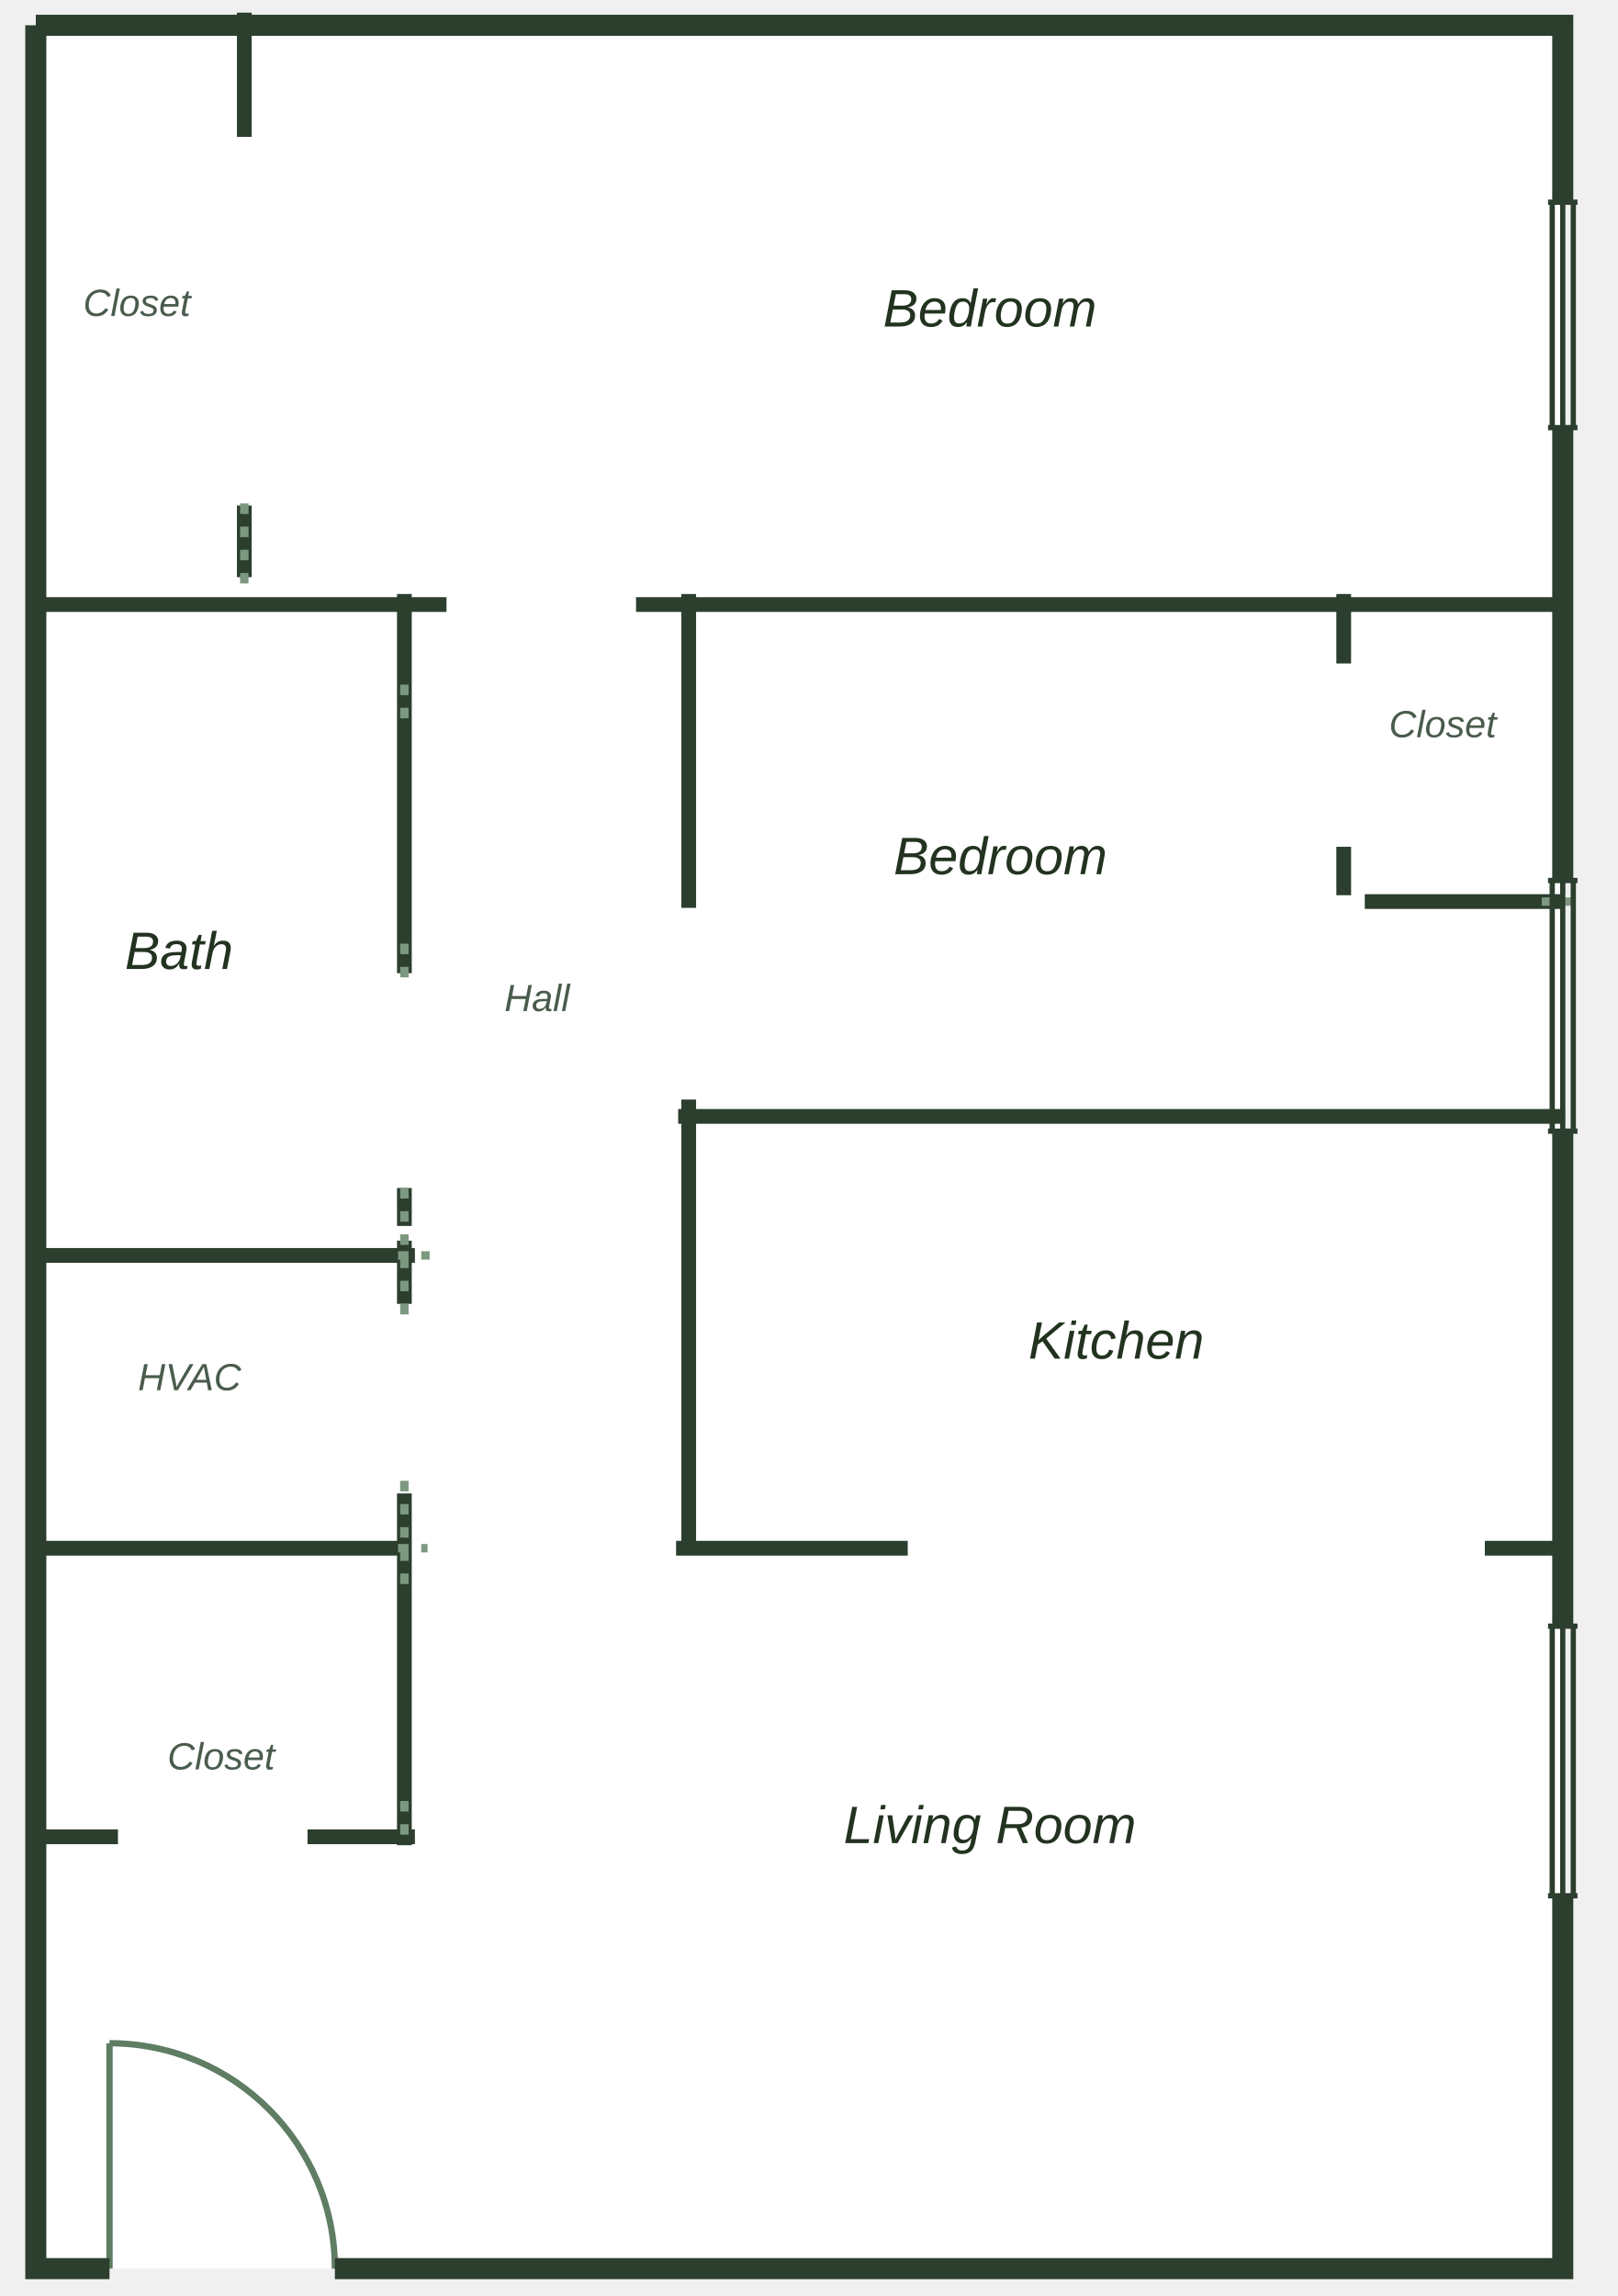
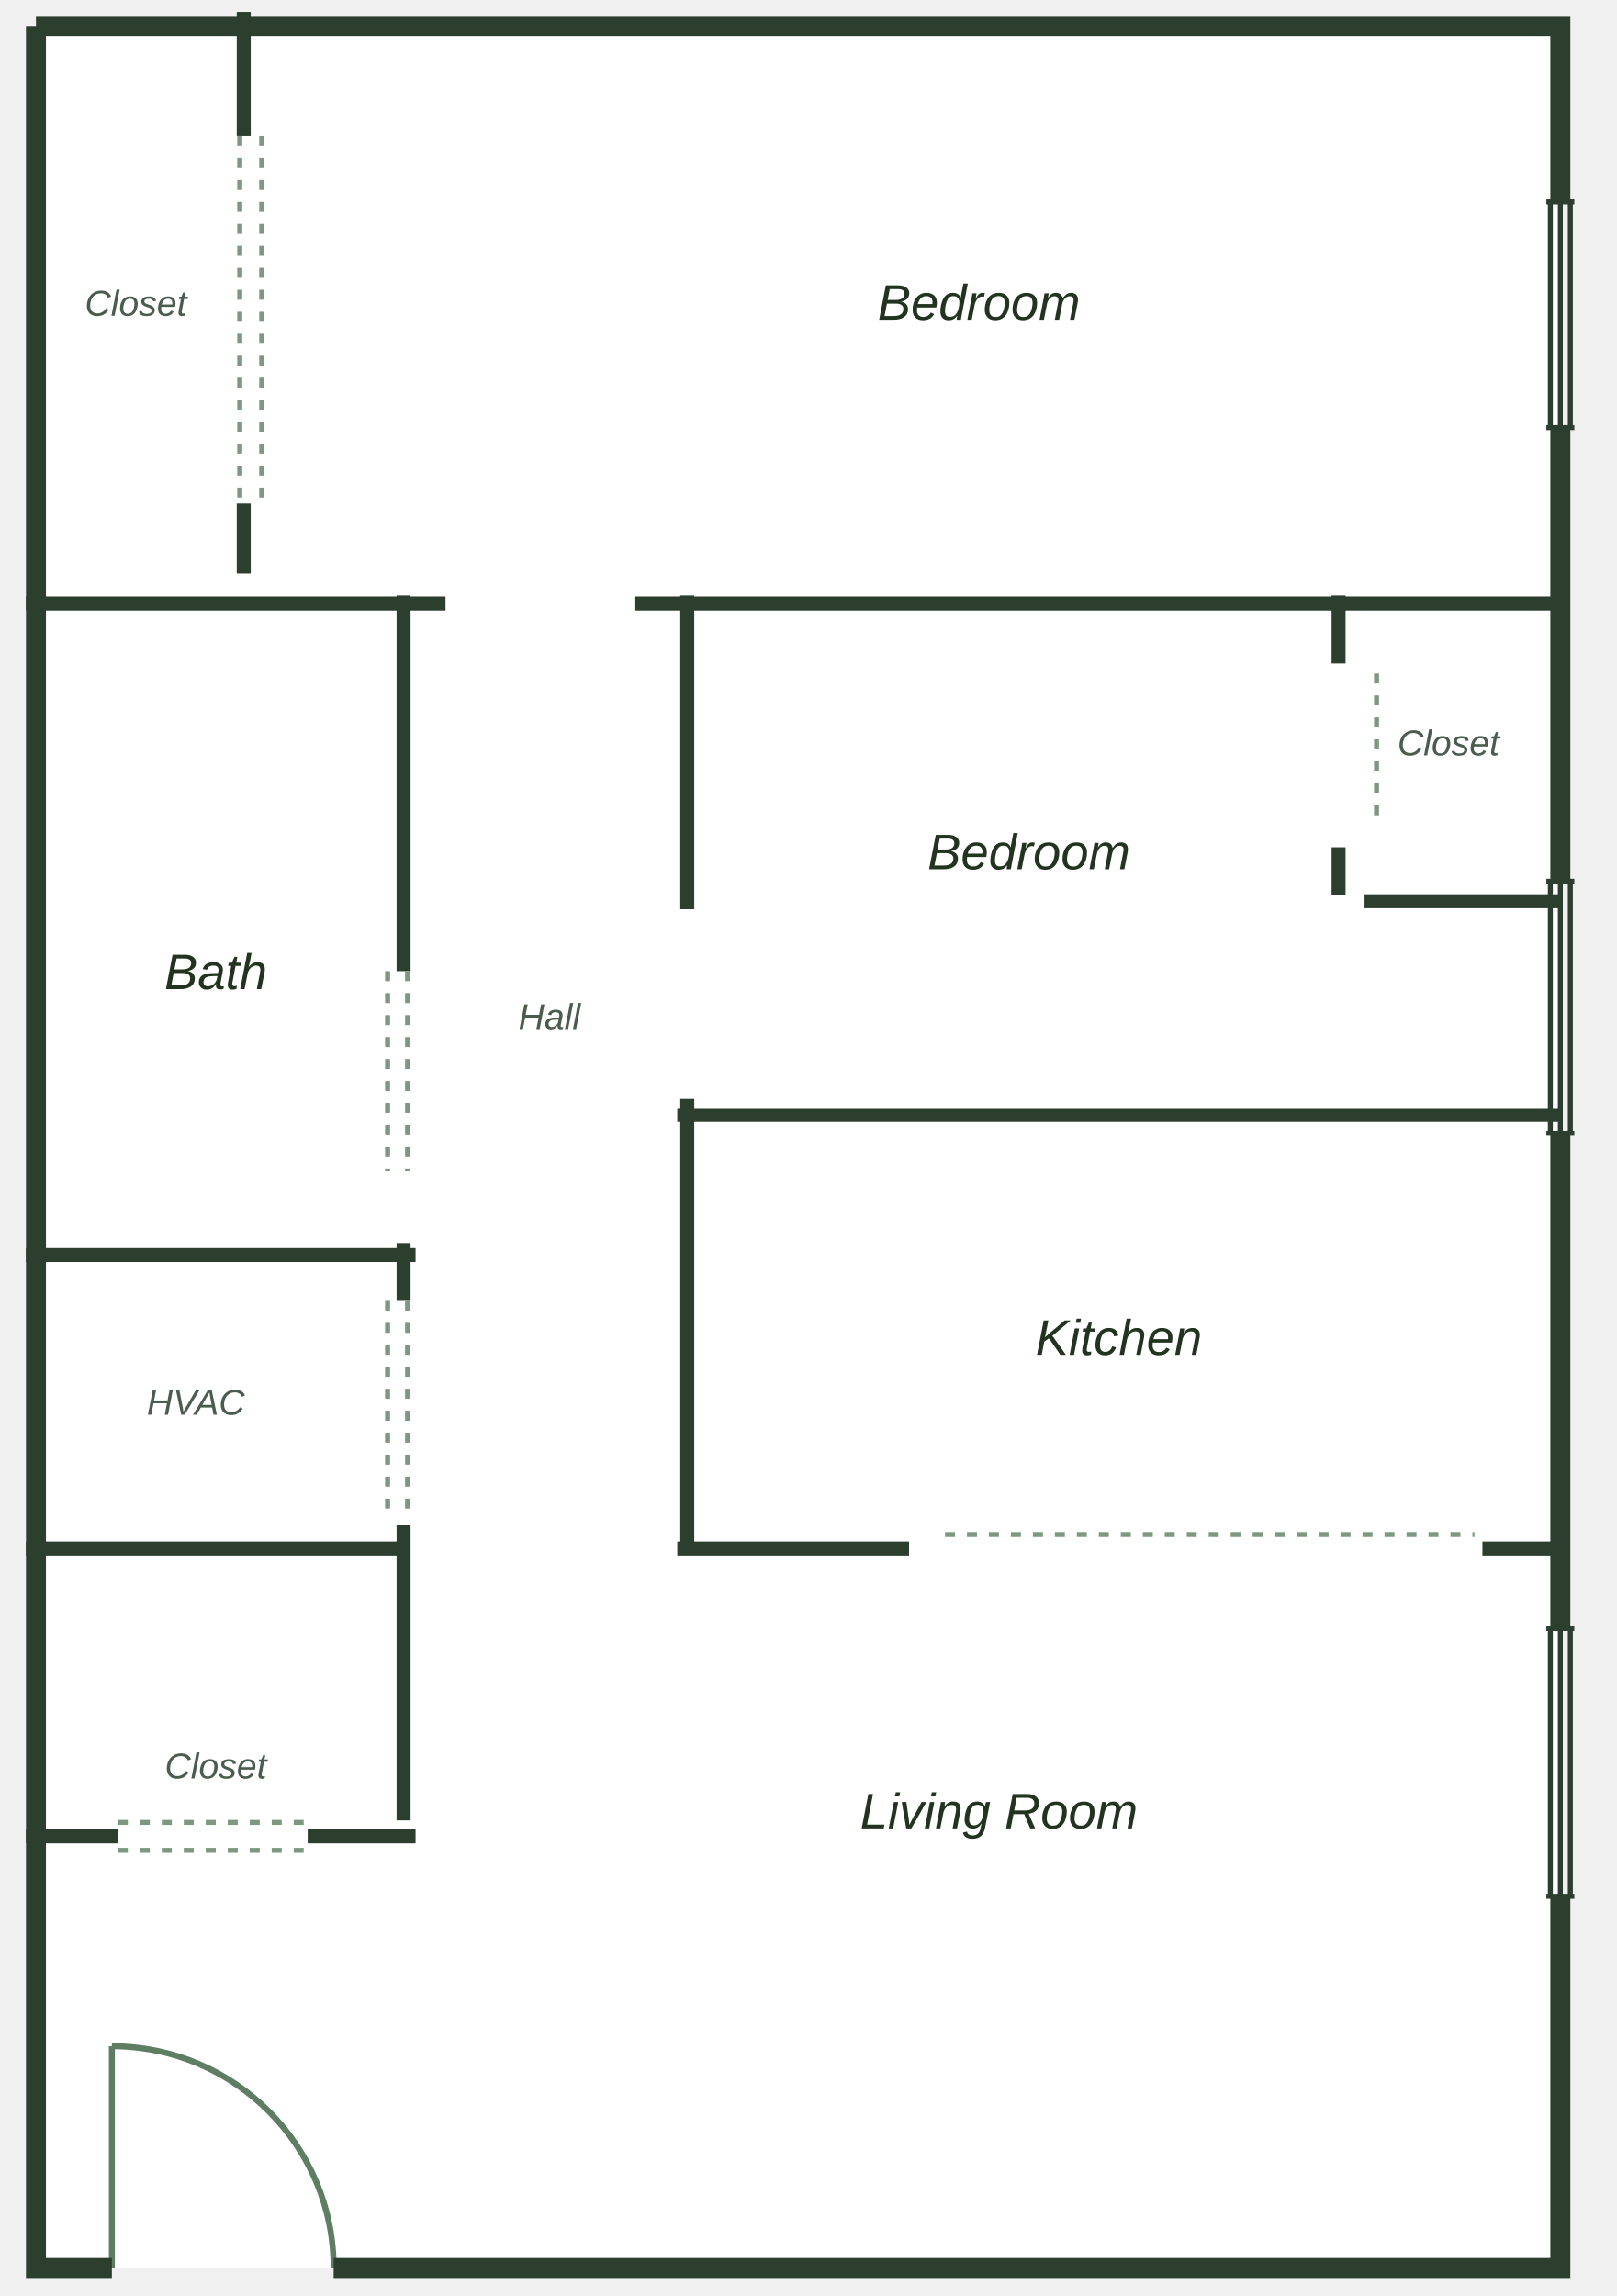
- <svg xmlns="http://www.w3.org/2000/svg" width="768" height="1090" viewBox="0 0 768 1090" preserveAspectRatio="xMidYMid meet" role="img" aria-label="Lexington Village two-bedroom floor plan">
+ <svg xmlns="http://www.w3.org/2000/svg" width="809" height="1149" viewBox="0 0 809 1149" preserveAspectRatio="xMidYMid meet" role="img" aria-label="Lexington Village two-bedroom floor plan">
  <defs>
    <style>
    .fp{fill:#FFFFFF}
    .w{fill:none;stroke:#2C3E2D;stroke-width:7;stroke-linecap:butt}
    .wo{fill:none;stroke:#2C3E2D;stroke-width:10;stroke-linecap:butt}
-     .d{fill:none;stroke:#7C9880;stroke-width:4;stroke-dasharray:5 6}
+     .d{fill:none;stroke:#7C9880;stroke-width:2.5;stroke-dasharray:5 6}
    .arc{fill:none;stroke:#5E7D63;stroke-width:3}
    .win{fill:none;stroke:#2C3E2D;stroke-width:2.5}
+     .st{fill:none;stroke:#2C3E2D;stroke-width:2.5}
    .rm{fill:#22331F;font-family:'Helvetica Neue',Arial,sans-serif;font-size:25px;font-style:italic;text-anchor:middle}
    .cl{fill:#4A5C4D;font-family:'Helvetica Neue',Arial,sans-serif;font-size:18px;font-style:italic;text-anchor:middle}
    .sm{fill:#4A5C4D;font-family:'Helvetica Neue',Arial,sans-serif;font-size:14px;font-style:italic;text-anchor:middle}
  </style>
  </defs>
-   <rect class="fp" x="17" y="12" width="725" height="1065" />
-   <path class="w" d="M116,6 V65 M116,240 V274 M192,282 V462 M192,564 V582 M192,589 V619 M192,709 V876 M327,282 V431 M327,522 V734 M638,282 V315 M638,402 V425 M13,287 H212 M302,287 H741 M648,428 H741 M322,530 H741 M13,596 H197 M13,735 H195 M321,735 H431 M705,735 H741 M13,872 H56 M146,872 H197" />
-   <path class="d" d="M116,239 V278 M192,325 V346 M192,448 V465 M192,564 V624 M192,703 V754 M192,855 V876 M732,428 H750 M189,596 H204 M189,735 H203" />
-   <path class="win" d="M737,96 V203 M742,96 V203 M747,96 V203 M735,96 H749 M735,203 H749" />
-   <path class="win" d="M737,418 V537 M742,418 V537 M747,418 V537 M735,418 H749 M735,537 H749" />
-   <path class="win" d="M737,772 V900 M742,772 V900 M747,772 V900 M735,772 H749 M735,900 H749" />
-   <path class="arc" d="M52,1077 V970 M52,970 A107,107 0 0 1 159,1077" />
-   <path class="wo" d="M17,12 H742 V96 M742,203 V418 M742,537 V772 M742,900 V1077 H159 M52,1077 H17 V12" />
-   <text class="rm" x="470" y="155">Bedroom</text>
-   <text class="rm" x="475" y="415">Bedroom</text>
-   <text class="rm" x="530" y="645">Kitchen</text>
-   <text class="rm" x="470" y="875">Living Room</text>
-   <text class="rm" x="85" y="460">Bath</text>
-   <text class="cl" x="255" y="480">Hall</text>
-   <text class="cl" x="90" y="660">HVAC</text>
-   <text class="cl" x="65" y="150">Closet</text>
-   <text class="cl" x="685" y="350">Closet</text>
-   <text class="cl" x="105" y="840">Closet</text>
+   <rect class="fp" x="18" y="13" width="763" height="1122" />
+   <path class="w" d="M122,6 V68 M122,252 V287 M202,298 V486 M202,622 V651 M202,763 V911 M344,298 V455 M344,550 V774 M670,298 V332 M670,424 V448 M13,302 H223 M318,302 H781 M683,451 H781 M339,558 H781 M13,628 H208 M13,775 H205 M339,775 H455 M742,775 H781 M13,919 H59 M154,919 H208" />
+   <path class="d" d="M120,68 V252 M120,68 V252 M131,68 V252 M131,68 V252 M194,486 V586 M194,486 V586 M204,486 V586 M204,486 V586 M194,651 V760 M194,651 V760 M204,651 V760 M204,651 V760 M689,337 V414 M689,337 V414 M473,768 H738 M473,768 H738 M59,912 H154 M59,912 H154 M59,926 H154 M59,926 H154" />
+   <path class="win" d="M776,101 V214 M781,101 V214 M786,101 V214 M774,101 H788 M774,214 H788" />
+   <path class="win" d="M776,441 V567 M781,441 V567 M786,441 V567 M774,441 H788 M774,567 H788" />
+   <path class="win" d="M776,815 V949 M781,815 V949 M786,815 V949 M774,815 H788 M774,949 H788" />
+   <path class="arc" d="M56,1135 V1024 M56,1024 A111,111 0 0 1 167,1135" />
+   <path class="wo" d="M18,13 H781 V101 M781,214 V441 M781,567 V815 M781,949 V1135 H167 M56,1135 H18 V13" />
+   <text class="cl" x="68" y="158">Closet</text>
+   <text class="rm" x="490" y="160">Bedroom</text>
+   <text class="rm" x="515" y="435">Bedroom</text>
+   <text class="rm" x="108" y="495">Bath</text>
+   <text class="cl" x="275" y="515">Hall</text>
+   <text class="cl" x="725" y="378">Closet</text>
+   <text class="rm" x="560" y="678">Kitchen</text>
+   <text class="cl" x="98" y="708">HVAC</text>
+   <text class="rm" x="500" y="915">Living Room</text>
+   <text class="cl" x="108" y="890">Closet</text>
</svg>
